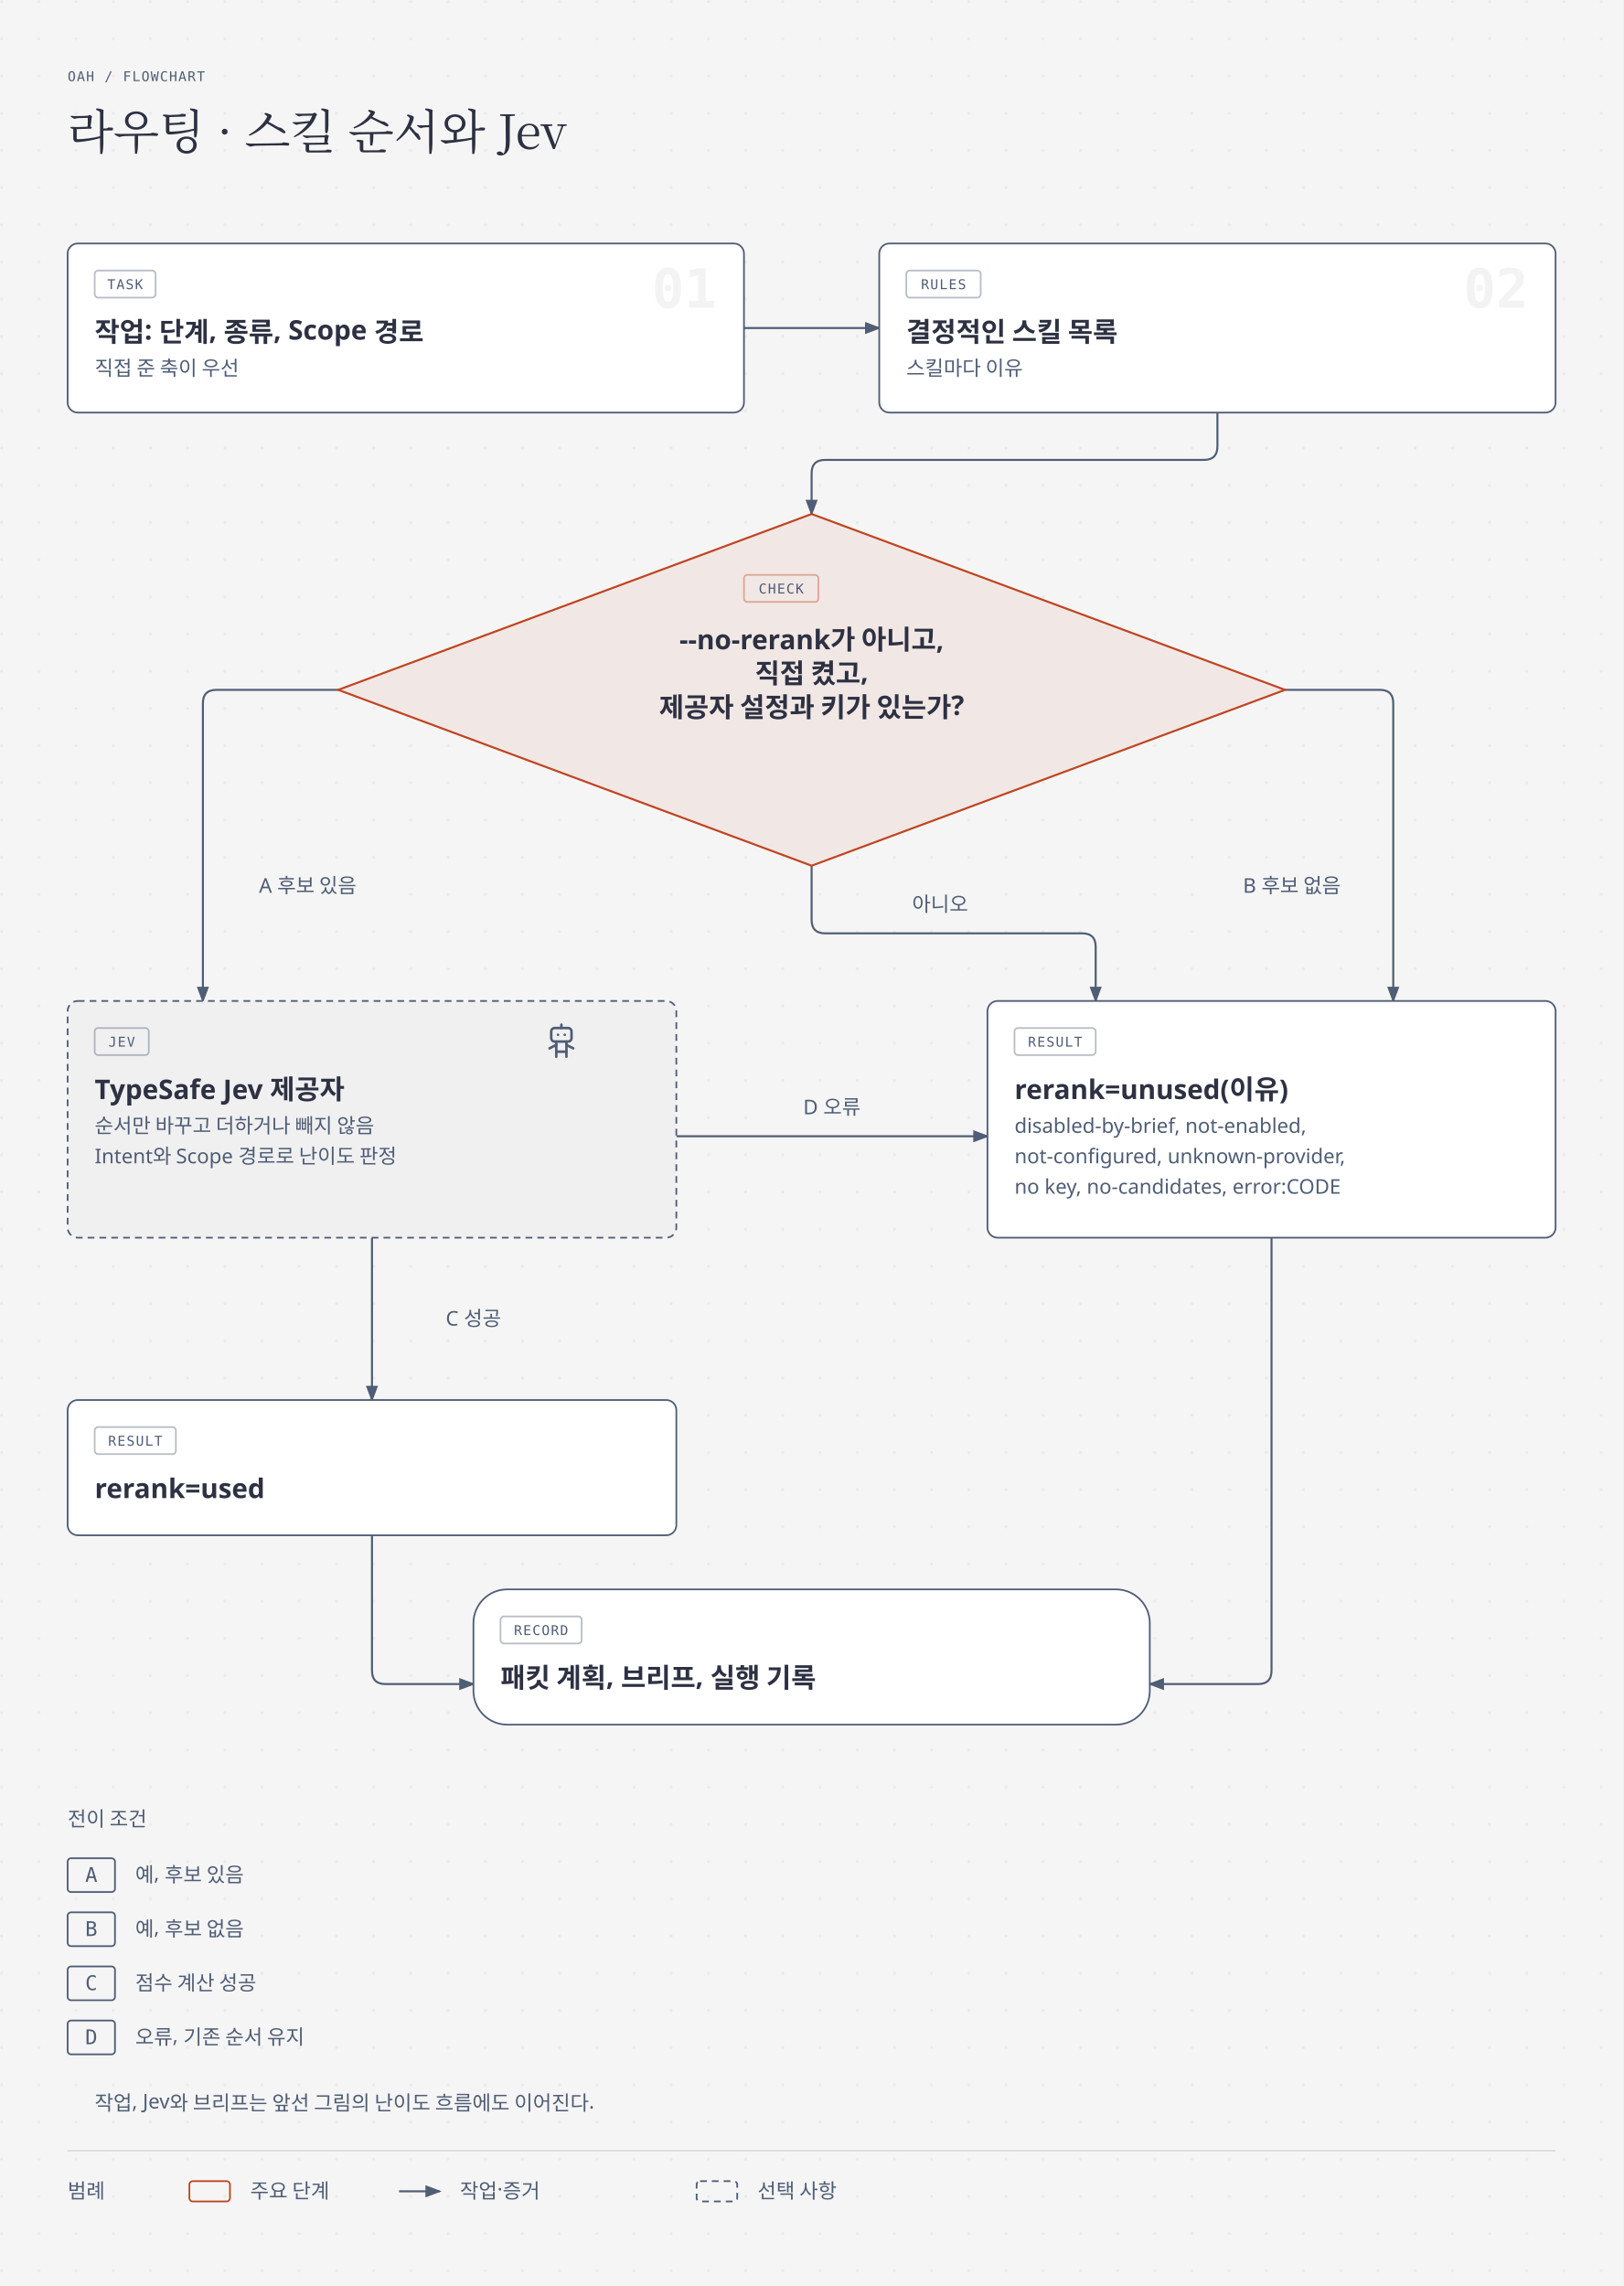
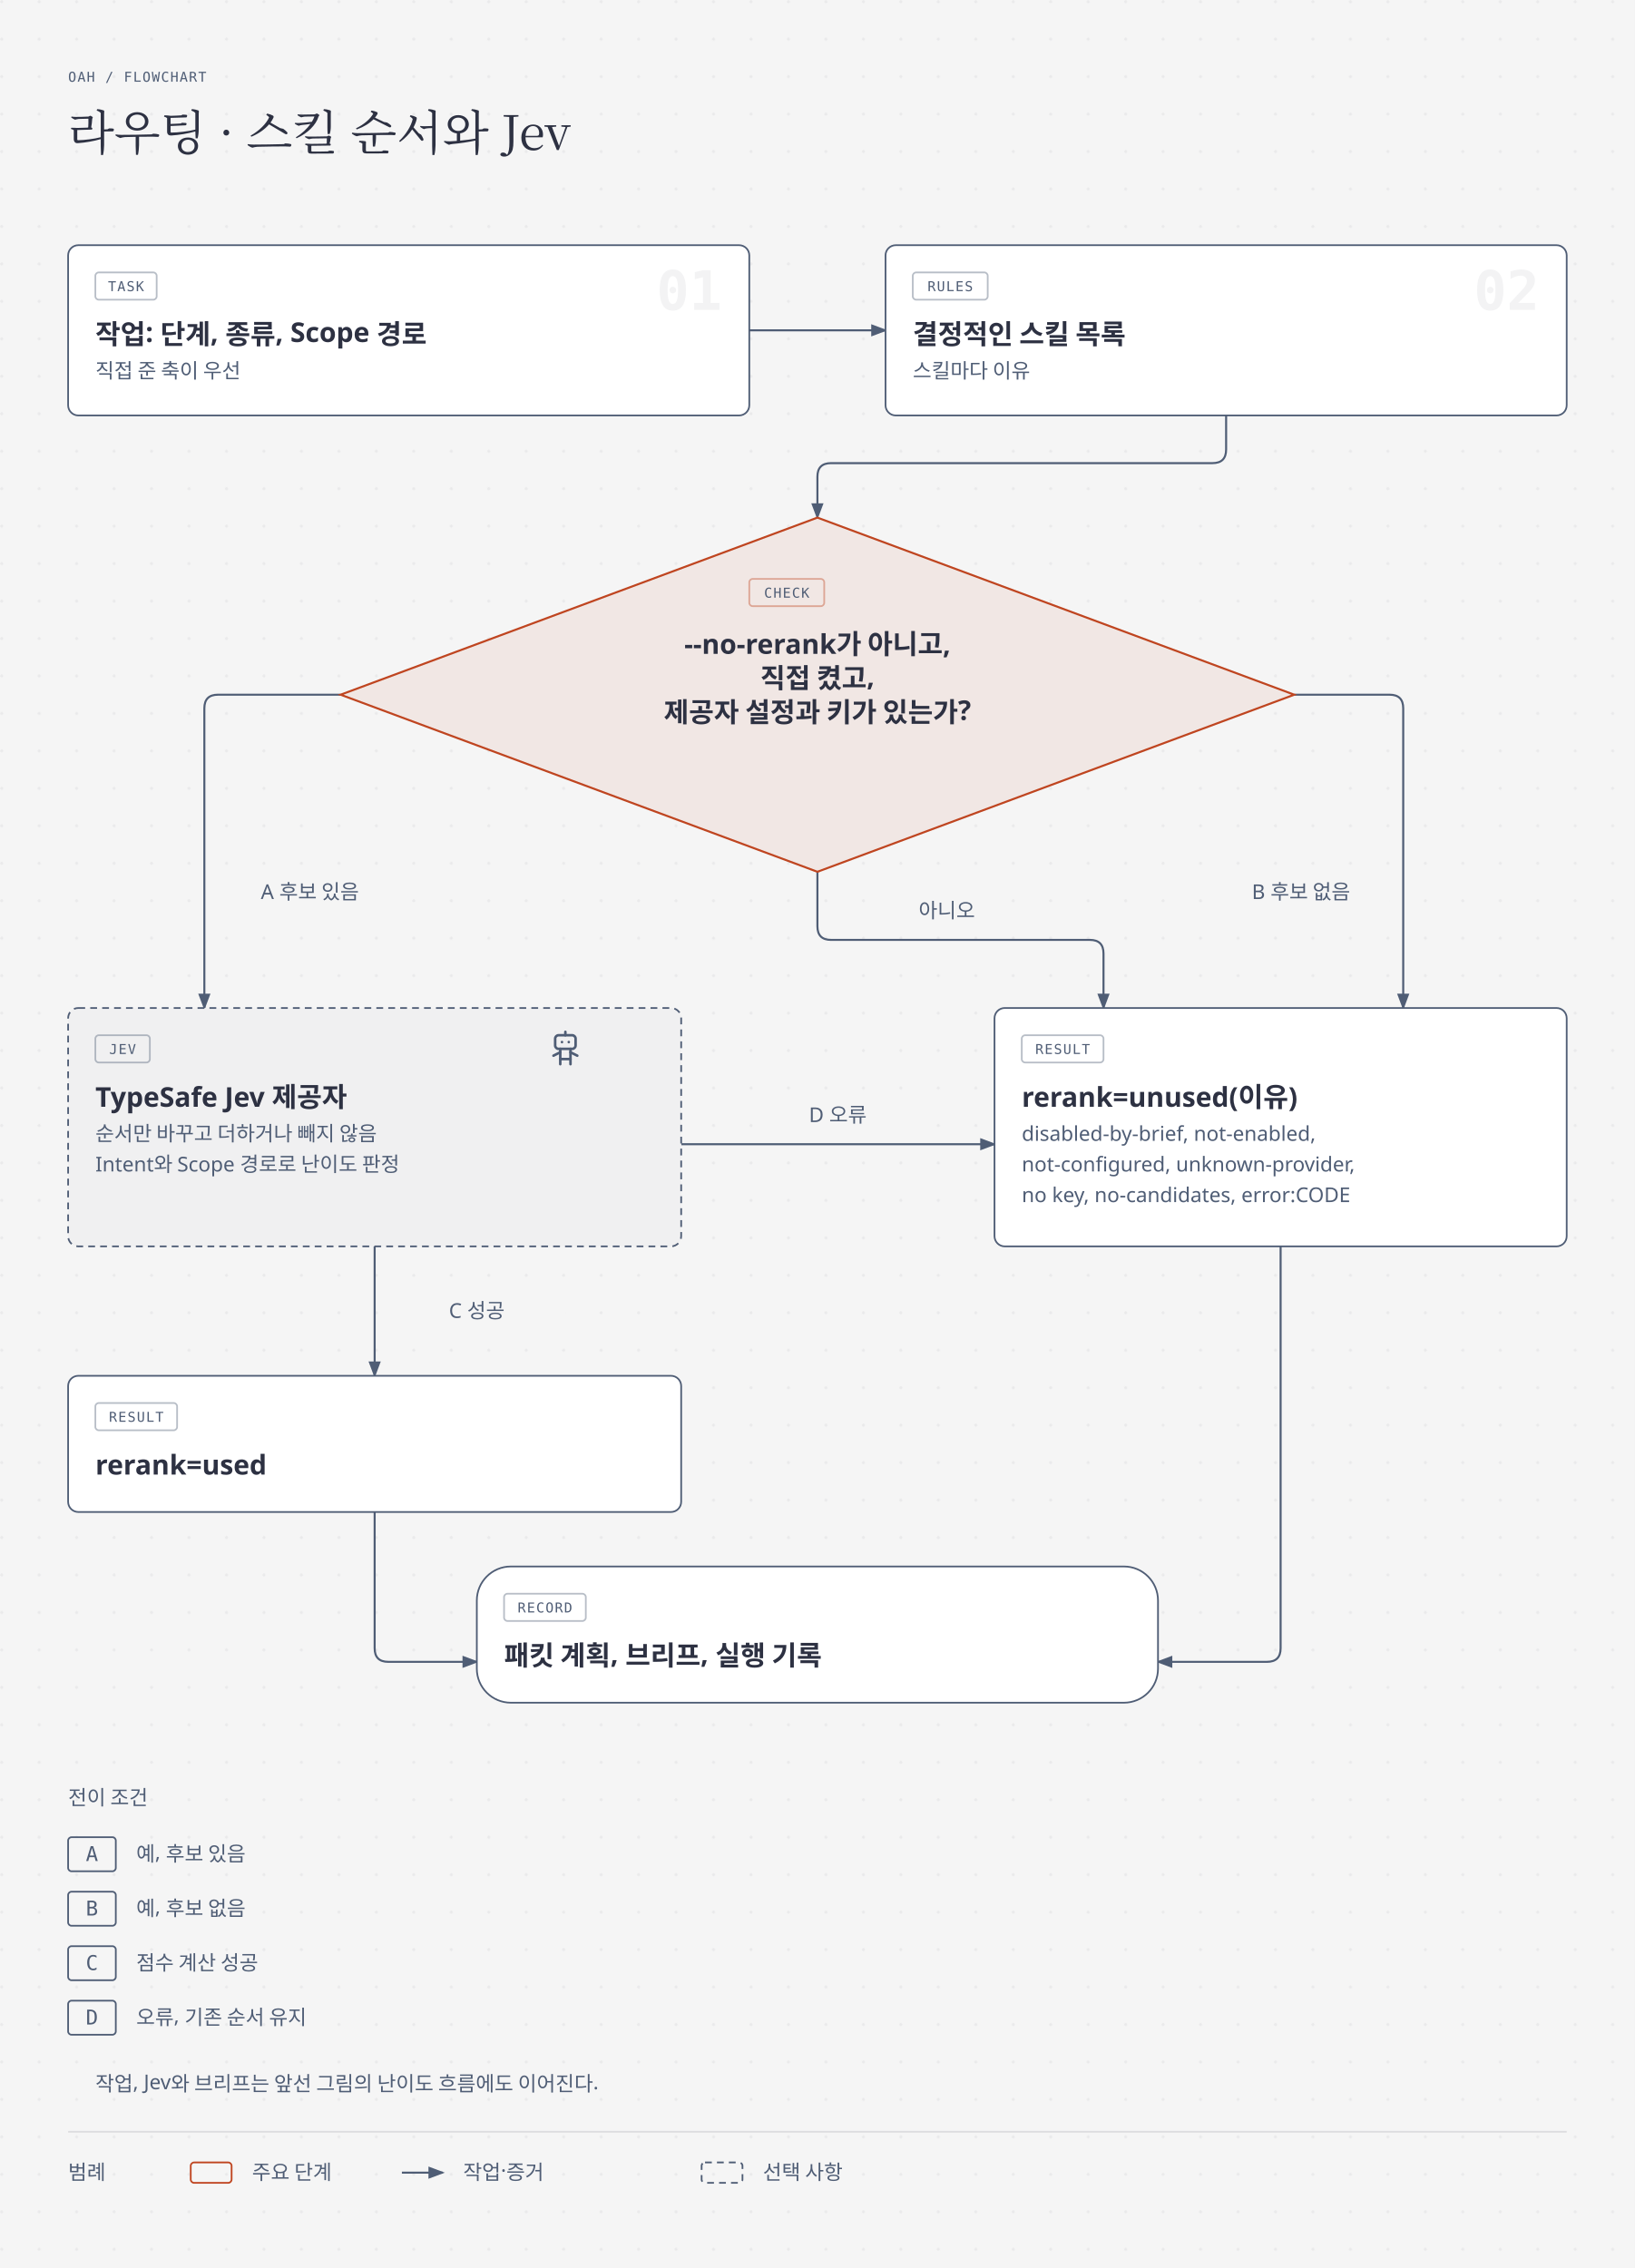
- <svg xmlns="http://www.w3.org/2000/svg" viewBox="0 0 960 1352" role="img" aria-labelledby="concepts-routing-skills-ko-light-title concepts-routing-skills-ko-light-desc" data-diagram-type="Flowchart" data-size="fit" id="concepts-routing-skills-ko-light-root">
+ <svg xmlns="http://www.w3.org/2000/svg" viewBox="0 0 960 1332" role="img" aria-labelledby="concepts-routing-skills-ko-light-title concepts-routing-skills-ko-light-desc" data-diagram-type="Flowchart" data-size="fit" id="concepts-routing-skills-ko-light-root">
  <defs>
    <style>#concepts-routing-skills-ko-light-root { font-family: "Geist", "Noto Sans KR", "Apple SD Gothic Neo", "Malgun Gothic", system-ui, sans-serif; color: #2d3142; }
      #concepts-routing-skills-ko-light-root .diagram-container { width: 100%; overflow-x: auto; }
      #concepts-routing-skills-ko-light-root text { font-family: "Geist", "Noto Sans KR", "Apple SD Gothic Neo", "Malgun Gothic", system-ui, sans-serif; fill: #2d3142; }
      #concepts-routing-skills-ko-light-root .title { font-family: "Instrument Serif", "Noto Serif KR", "AppleMyungjo", "Batang", "Noto Serif CJK KR", serif; font-size: 28px; font-weight: 400; }
      #concepts-routing-skills-ko-light-root .node { font-size: 16px; font-weight: 600; }
      #concepts-routing-skills-ko-light-root .sub { font-family: "Geist", "Noto Sans KR", "Apple SD Gothic Neo", "Malgun Gothic", system-ui, sans-serif; font-size: 12px; font-weight: 400; fill: #4f5d75; }
      #concepts-routing-skills-ko-light-root .technical { font-family: "Geist Mono", ui-monospace, "SFMono-Regular", Consolas, monospace; }
      #concepts-routing-skills-ko-light-root .label { font-size: 12px; font-family: "Geist Mono", ui-monospace, "SFMono-Regular", Consolas, monospace; font-weight: 400; fill: #4f5d75; }
      #concepts-routing-skills-ko-light-root .prose { font-size: 12px; font-weight: 400; fill: #4f5d75; }
      #concepts-routing-skills-ko-light-root .zone-label { font-size: 12px; font-family: "Geist", "Noto Sans KR", "Apple SD Gothic Neo", "Malgun Gothic", system-ui, sans-serif; font-weight: 500; fill: #4f5d75; }
      #concepts-routing-skills-ko-light-root .arrow-label { font-size: 12px; font-family: "Geist", "Noto Sans KR", "Apple SD Gothic Neo", "Malgun Gothic", system-ui, sans-serif; font-weight: 500; fill: #4f5d75; }
      #concepts-routing-skills-ko-light-root .tag { font-family: "Geist Mono", ui-monospace, "SFMono-Regular", Consolas, monospace; font-size: 8px; font-weight: 500; letter-spacing: .08em; fill: #4f5d75; }
      #concepts-routing-skills-ko-light-root .ghost { font-family: "Geist Mono", ui-monospace, "SFMono-Regular", Consolas, monospace; font-size: 32px; font-weight: 600; fill: #2d3142; opacity: .06; }
      @media print {
#concepts-routing-skills-ko-light-root .diagram-container { overflow-x: visible; }
}</style>
    <pattern id="concepts-routing-skills-ko-light-dots" width="22" height="22" patternUnits="userSpaceOnUse">
      <circle cx="1" cy="1" r="0.9" fill="#2d3142" fill-opacity=".10" />
    </pattern>
    <marker id="concepts-routing-skills-ko-light-arrow" markerWidth="8" markerHeight="6" refX="7" refY="3" orient="auto">
      <polygon points="0 0, 8 3, 0 6" fill="#4f5d75" />
    </marker>
    <marker id="concepts-routing-skills-ko-light-arrow-accent" markerWidth="8" markerHeight="6" refX="7" refY="3" orient="auto">
      <polygon points="0 0, 8 3, 0 6" fill="#bf4520" />
    </marker>
    <marker id="concepts-routing-skills-ko-light-arrow-link" markerWidth="8" markerHeight="6" refX="7" refY="3" orient="auto">
      <polygon points="0 0, 8 3, 0 6" fill="#2e5aa8" />
    </marker>
  </defs>
-   <rect width="960" height="1352" fill="#f5f5f5" />
-   <rect width="960" height="1352" fill="url(#concepts-routing-skills-ko-light-dots)" opacity=".55" />
+   <rect width="960" height="1332" fill="#f5f5f5" />
+   <rect width="960" height="1332" fill="url(#concepts-routing-skills-ko-light-dots)" opacity=".55" />
  <text x="40" y="48" class="tag" text-anchor="start">OAH / FLOWCHART</text>
  <text x="40" y="88" class="title" text-anchor="start">라우팅 · 스킬 순서와 Jev</text>
  <path d="M 440,194 L 520,194" data-edge-id="e6" data-from="task" data-to="skills" data-label="" fill="none" stroke="#4f5d75" stroke-width="1.2" marker-end="url(#concepts-routing-skills-ko-light-arrow)" />
  <path d="M 720,244 L 720,264 Q 720,272 712,272 L 488,272 Q 480,272 480,280 L 480,304" data-edge-id="e7" data-from="skills" data-to="ask" data-label="" fill="none" stroke="#4f5d75" stroke-width="1.2" marker-end="url(#concepts-routing-skills-ko-light-arrow)" />
  <path d="M 200,408 L 128,408 Q 120,408 120,416 L 120,592" data-edge-id="e8" data-from="ask" data-to="jev" data-label="예, 후보 있음" fill="none" stroke="#4f5d75" stroke-width="1.2" marker-end="url(#concepts-routing-skills-ko-light-arrow)" />
  <path d="M 760,408 L 816,408 Q 824,408 824,416 L 824,592" data-edge-id="e9" data-from="ask" data-to="unused" data-label="예, 후보 없음" fill="none" stroke="#4f5d75" stroke-width="1.2" marker-end="url(#concepts-routing-skills-ko-light-arrow)" />
  <path d="M 480,512 L 480,544 Q 480,552 488,552 L 640,552 Q 648,552 648,560 L 648,592" data-edge-id="e10" data-from="ask" data-to="unused" data-label="아니오" fill="none" stroke="#4f5d75" stroke-width="1.2" marker-end="url(#concepts-routing-skills-ko-light-arrow)" />
-   <path d="M 220,732 L 220,828" data-edge-id="e11" data-from="jev" data-to="used" data-label="점수 계산 성공" fill="none" stroke="#4f5d75" stroke-width="1.2" marker-end="url(#concepts-routing-skills-ko-light-arrow)" />
+   <path d="M 220,732 L 220,808" data-edge-id="e11" data-from="jev" data-to="used" data-label="점수 계산 성공" fill="none" stroke="#4f5d75" stroke-width="1.2" marker-end="url(#concepts-routing-skills-ko-light-arrow)" />
  <path d="M 400,672 L 584,672" data-edge-id="e12" data-from="jev" data-to="unused" data-label="오류, 기존 순서 유지" fill="none" stroke="#4f5d75" stroke-width="1.2" marker-end="url(#concepts-routing-skills-ko-light-arrow)" />
-   <path d="M 220,908 L 220,988 Q 220,996 228,996 L 280,996" data-edge-id="e13" data-from="used" data-to="brief" data-label="" fill="none" stroke="#4f5d75" stroke-width="1.2" marker-end="url(#concepts-routing-skills-ko-light-arrow)" />
-   <path d="M 752,732 L 752,988 Q 752,996 744,996 L 680,996" data-edge-id="e14" data-from="unused" data-to="brief" data-label="" fill="none" stroke="#4f5d75" stroke-width="1.2" marker-end="url(#concepts-routing-skills-ko-light-arrow)" />
+   <path d="M 220,888 L 220,968 Q 220,976 228,976 L 280,976" data-edge-id="e13" data-from="used" data-to="brief" data-label="" fill="none" stroke="#4f5d75" stroke-width="1.2" marker-end="url(#concepts-routing-skills-ko-light-arrow)" />
+   <path d="M 752,732 L 752,968 Q 752,976 744,976 L 680,976" data-edge-id="e14" data-from="unused" data-to="brief" data-label="" fill="none" stroke="#4f5d75" stroke-width="1.2" marker-end="url(#concepts-routing-skills-ko-light-arrow)" />
  <rect x="128" y="513" width="108" height="20" rx="2" fill="#f5f5f5" />
  <text x="182" y="528" class="arrow-label" text-anchor="middle">A 후보 있음</text>
  <rect x="712" y="513" width="104" height="20" rx="2" fill="#f5f5f5" />
  <text x="764" y="528" class="arrow-label" text-anchor="middle">B 후보 없음</text>
  <rect x="518" y="524" width="76" height="20" rx="2" fill="#f5f5f5" />
  <text x="556" y="539" class="arrow-label" text-anchor="middle">아니오</text>
-   <rect x="228" y="769" width="104" height="20" rx="2" fill="#f5f5f5" />
-   <text x="280" y="784" class="arrow-label" text-anchor="middle">C 성공</text>
+   <rect x="228" y="759" width="104" height="20" rx="2" fill="#f5f5f5" />
+   <text x="280" y="774" class="arrow-label" text-anchor="middle">C 성공</text>
  <rect x="448" y="644" width="88" height="20" rx="2" fill="#f5f5f5" />
  <text x="492" y="659" class="arrow-label" text-anchor="middle">D 오류</text>
  <g data-node-id="task" data-source-label="작업: 단계, 종류, Scope 경로 직접 준 축이 우선">
    <rect x="40" y="144" width="400" height="100" rx="6" fill="#f5f5f5" />
    <rect x="40" y="144" width="400" height="100" rx="6" fill="#ffffff" stroke="#4f5d75" stroke-width="1" />
    <g aria-hidden="true">
      <rect x="56" y="160" width="36" height="16" rx="2" fill="none" stroke="#4f5d75" stroke-width="1" stroke-opacity=".4" />
      <text x="74" y="171" class="tag" text-anchor="middle">TASK</text>
      <text x="424" y="182" class="ghost" text-anchor="end">01</text>
    </g>
    <text x="56" y="202" class="node" text-anchor="start">작업: 단계, 종류, Scope 경로</text>
    <text x="56" y="222" class="sub" text-anchor="start">직접 준 축이 우선</text>
  </g>
  <g data-node-id="skills" data-source-label="결정적인 스킬 목록 스킬마다 이유">
    <rect x="520" y="144" width="400" height="100" rx="6" fill="#f5f5f5" />
    <rect x="520" y="144" width="400" height="100" rx="6" fill="#ffffff" stroke="#4f5d75" stroke-width="1" />
    <g aria-hidden="true">
      <rect x="536" y="160" width="44" height="16" rx="2" fill="none" stroke="#4f5d75" stroke-width="1" stroke-opacity=".4" />
      <text x="558" y="171" class="tag" text-anchor="middle">RULES</text>
      <text x="904" y="182" class="ghost" text-anchor="end">02</text>
    </g>
    <text x="536" y="202" class="node" text-anchor="start">결정적인 스킬 목록</text>
    <text x="536" y="222" class="sub" text-anchor="start">스킬마다 이유</text>
  </g>
  <g data-node-id="ask" data-source-label="--no-rerank가 아니고, 직접 켰고, 제공자 설정과 키가 있는가?">
    <polygon points="480,304 760,408 480,512 200,408" fill="#f5f5f5" />
    <polygon points="480,304 760,408 480,512 200,408" fill="#bf4520" fill-opacity=".08" stroke="#bf4520" stroke-width="1.2" />
    <g aria-hidden="true">
      <rect x="440" y="340" width="44" height="16" rx="2" fill="none" stroke="#bf4520" stroke-width="1" stroke-opacity=".4" />
      <text x="462" y="351" class="tag" text-anchor="middle">CHECK</text>
    </g>
    <text x="480" y="384" class="node" text-anchor="middle">--no-rerank가 아니고,</text>
    <text x="480" y="404" class="node" text-anchor="middle">직접 켰고,</text>
    <text x="480" y="424" class="node" text-anchor="middle">제공자 설정과 키가 있는가?</text>
  </g>
  <g data-node-id="jev" data-source-label="TypeSafe Jev 제공자 순서만 바꾸고 더하거나 빼지 않음 Intent와 Scope 경로로 난이도 판정">
    <rect x="40" y="592" width="360" height="140" rx="6" fill="#f5f5f5" />
    <rect x="40" y="592" width="360" height="140" rx="6" fill="#2d3142" stroke="#4f5d75" stroke-width="1" fill-opacity=".02" stroke-dasharray="4,3" />
    <g aria-hidden="true">
      <rect x="56" y="608" width="32" height="16" rx="2" fill="none" stroke="#4f5d75" stroke-width="1" stroke-opacity=".4" />
      <text x="72" y="619" class="tag" text-anchor="middle">JEV</text>
      <g transform="translate(320,604)" color="#4f5d75">
        <g fill="none" stroke="currentColor" stroke-width="1.5" stroke-linecap="round" stroke-linejoin="round">
          <path d="M6 6a2 2 0 0 1 2 -2h8a2 2 0 0 1 2 2v4a2 2 0 0 1 -2 2h-8a2 2 0 0 1 -2 -2l0 -4" />
          <path d="M12 2v2" />
          <path d="M9 12v9" />
          <path d="M15 12v9" />
          <path d="M5 16l4 -2" />
          <path d="M15 14l4 2" />
          <path d="M9 18h6" />
          <path d="M10 8v.01" />
          <path d="M14 8v.01" />
        </g>
      </g>
    </g>
    <text x="56" text-anchor="start" y="650" class="node">TypeSafe Jev 제공자</text>
    <text x="56" text-anchor="start" y="670" class="sub">순서만 바꾸고 더하거나 빼지 않음</text>
    <text x="56" text-anchor="start" y="688" class="sub">Intent와 Scope 경로로 난이도 판정</text>
  </g>
  <g data-node-id="unused" data-source-label="rerank=unused(이유) disabled-by-brief, not-enabled, not-configured, unknown-provider, no key, no-candidates, error:CODE">
    <rect x="584" y="592" width="336" height="140" rx="6" fill="#f5f5f5" />
    <rect x="584" y="592" width="336" height="140" rx="6" fill="#ffffff" stroke="#4f5d75" stroke-width="1" />
    <g aria-hidden="true">
      <rect x="600" y="608" width="48" height="16" rx="2" fill="none" stroke="#4f5d75" stroke-width="1" stroke-opacity=".4" />
      <text x="624" y="619" class="tag" text-anchor="middle">RESULT</text>
    </g>
    <text x="600" text-anchor="start" y="650" class="node">rerank=unused(이유)</text>
    <text x="600" text-anchor="start" y="670" class="sub">disabled-by-brief, not-enabled,</text>
    <text x="600" text-anchor="start" y="688" class="sub">not-configured, unknown-provider,</text>
    <text x="600" text-anchor="start" y="706" class="sub">no key, no-candidates, error:CODE</text>
  </g>
  <g data-node-id="used" data-source-label="rerank=used">
-     <rect x="40" y="828" width="360" height="80" rx="6" fill="#f5f5f5" />
-     <rect x="40" y="828" width="360" height="80" rx="6" fill="#ffffff" stroke="#4f5d75" stroke-width="1" />
+     <rect x="40" y="808" width="360" height="80" rx="6" fill="#f5f5f5" />
+     <rect x="40" y="808" width="360" height="80" rx="6" fill="#ffffff" stroke="#4f5d75" stroke-width="1" />
    <g aria-hidden="true">
-       <rect x="56" y="844" width="48" height="16" rx="2" fill="none" stroke="#4f5d75" stroke-width="1" stroke-opacity=".4" />
-       <text x="80" y="855" class="tag" text-anchor="middle">RESULT</text>
+       <rect x="56" y="824" width="48" height="16" rx="2" fill="none" stroke="#4f5d75" stroke-width="1" stroke-opacity=".4" />
+       <text x="80" y="835" class="tag" text-anchor="middle">RESULT</text>
    </g>
-     <text x="56" y="886" class="node" text-anchor="start">rerank=used</text>
+     <text x="56" y="866" class="node" text-anchor="start">rerank=used</text>
  </g>
  <g data-node-id="brief" data-source-label="패킷 계획, 브리프, 실행 기록">
-     <rect x="280" y="940" width="400" height="80" rx="20" fill="#f5f5f5" />
-     <rect x="280" y="940" width="400" height="80" rx="20" fill="#ffffff" stroke="#4f5d75" stroke-width="1" />
+     <rect x="280" y="920" width="400" height="80" rx="20" fill="#f5f5f5" />
+     <rect x="280" y="920" width="400" height="80" rx="20" fill="#ffffff" stroke="#4f5d75" stroke-width="1" />
    <g aria-hidden="true">
-       <rect x="296" y="956" width="48" height="16" rx="2" fill="none" stroke="#4f5d75" stroke-width="1" stroke-opacity=".4" />
-       <text x="320" y="967" class="tag" text-anchor="middle">RECORD</text>
+       <rect x="296" y="936" width="48" height="16" rx="2" fill="none" stroke="#4f5d75" stroke-width="1" stroke-opacity=".4" />
+       <text x="320" y="947" class="tag" text-anchor="middle">RECORD</text>
    </g>
-     <text x="296" y="998" class="node" text-anchor="start">패킷 계획, 브리프, 실행 기록</text>
+     <text x="296" y="978" class="node" text-anchor="start">패킷 계획, 브리프, 실행 기록</text>
  </g>
-   <text x="40" y="1080" class="zone-label" text-anchor="start">전이 조건</text>
-   <rect x="40" y="1099" width="28" height="20" rx="2" fill="#f5f5f5" stroke="#4f5d75" stroke-width="1" />
-   <text x="54" y="1113" class="label" text-anchor="middle">A</text>
-   <text x="80" y="1113" class="prose" text-anchor="start">예, 후보 있음</text>
-   <rect x="40" y="1131" width="28" height="20" rx="2" fill="#f5f5f5" stroke="#4f5d75" stroke-width="1" />
-   <text x="54" y="1145" class="label" text-anchor="middle">B</text>
-   <text x="80" y="1145" class="prose" text-anchor="start">예, 후보 없음</text>
-   <rect x="40" y="1163" width="28" height="20" rx="2" fill="#f5f5f5" stroke="#4f5d75" stroke-width="1" />
-   <text x="54" y="1177" class="label" text-anchor="middle">C</text>
-   <text x="80" y="1177" class="prose" text-anchor="start">점수 계산 성공</text>
-   <rect x="40" y="1195" width="28" height="20" rx="2" fill="#f5f5f5" stroke="#4f5d75" stroke-width="1" />
-   <text x="54" y="1209" class="label" text-anchor="middle">D</text>
-   <text x="80" y="1209" class="prose" text-anchor="start">오류, 기존 순서 유지</text>
-   <text x="56" y="1248" class="prose" text-anchor="start">작업, Jev와 브리프는 앞선 그림의 난이도 흐름에도 이어진다.</text>
-   <line x1="40" y1="1272" x2="920" y2="1272" stroke="#2d3142" stroke-opacity=".12" />
-   <text x="40" y="1300" class="zone-label" text-anchor="start">범례</text>
-   <rect x="112" y="1290" width="24" height="12" rx="2" fill="none" stroke="#bf4520" stroke-width="1" />
-   <text x="148" y="1300" class="prose" text-anchor="start">주요 단계</text>
-   <path d="M 236,1296 h 24" fill="none" stroke="#4f5d75" stroke-width="1.2" marker-end="url(#concepts-routing-skills-ko-light-arrow)" />
-   <text x="272" y="1300" class="prose" text-anchor="start">작업·증거</text>
-   <rect x="412" y="1290" width="24" height="12" rx="2" fill="none" stroke="#4f5d75" stroke-width="1" stroke-dasharray="4,3" />
-   <text x="448" y="1300" class="prose" text-anchor="start">선택 사항</text>
+   <text x="40" y="1060" class="zone-label" text-anchor="start">전이 조건</text>
+   <rect x="40" y="1079" width="28" height="20" rx="2" fill="#f5f5f5" stroke="#4f5d75" stroke-width="1" />
+   <text x="54" y="1093" class="label" text-anchor="middle">A</text>
+   <text x="80" y="1093" class="prose" text-anchor="start">예, 후보 있음</text>
+   <rect x="40" y="1111" width="28" height="20" rx="2" fill="#f5f5f5" stroke="#4f5d75" stroke-width="1" />
+   <text x="54" y="1125" class="label" text-anchor="middle">B</text>
+   <text x="80" y="1125" class="prose" text-anchor="start">예, 후보 없음</text>
+   <rect x="40" y="1143" width="28" height="20" rx="2" fill="#f5f5f5" stroke="#4f5d75" stroke-width="1" />
+   <text x="54" y="1157" class="label" text-anchor="middle">C</text>
+   <text x="80" y="1157" class="prose" text-anchor="start">점수 계산 성공</text>
+   <rect x="40" y="1175" width="28" height="20" rx="2" fill="#f5f5f5" stroke="#4f5d75" stroke-width="1" />
+   <text x="54" y="1189" class="label" text-anchor="middle">D</text>
+   <text x="80" y="1189" class="prose" text-anchor="start">오류, 기존 순서 유지</text>
+   <text x="56" y="1228" class="prose" text-anchor="start">작업, Jev와 브리프는 앞선 그림의 난이도 흐름에도 이어진다.</text>
+   <line x1="40" y1="1252" x2="920" y2="1252" stroke="#2d3142" stroke-opacity=".12" />
+   <text x="40" y="1280" class="zone-label" text-anchor="start">범례</text>
+   <rect x="112" y="1270" width="24" height="12" rx="2" fill="none" stroke="#bf4520" stroke-width="1" />
+   <text x="148" y="1280" class="prose" text-anchor="start">주요 단계</text>
+   <path d="M 236,1276 h 24" fill="none" stroke="#4f5d75" stroke-width="1.2" marker-end="url(#concepts-routing-skills-ko-light-arrow)" />
+   <text x="272" y="1280" class="prose" text-anchor="start">작업·증거</text>
+   <rect x="412" y="1270" width="24" height="12" rx="2" fill="none" stroke="#4f5d75" stroke-width="1" stroke-dasharray="4,3" />
+   <text x="448" y="1280" class="prose" text-anchor="start">선택 사항</text>
</svg>
